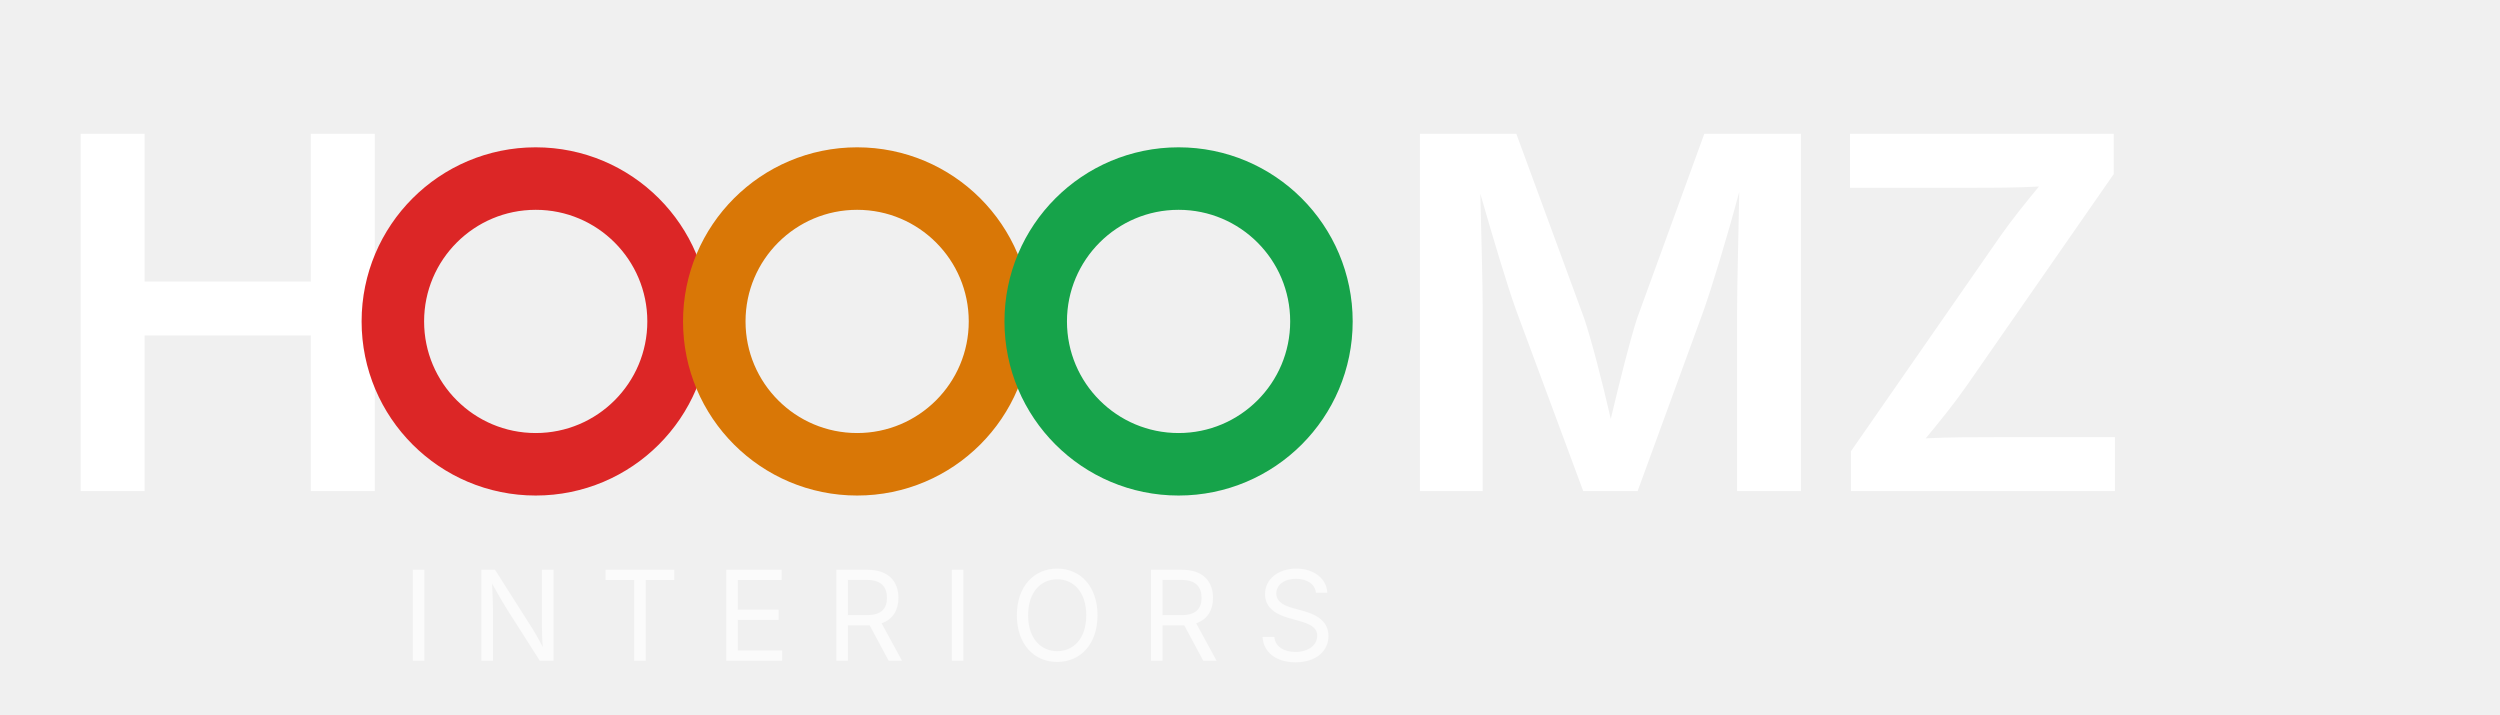
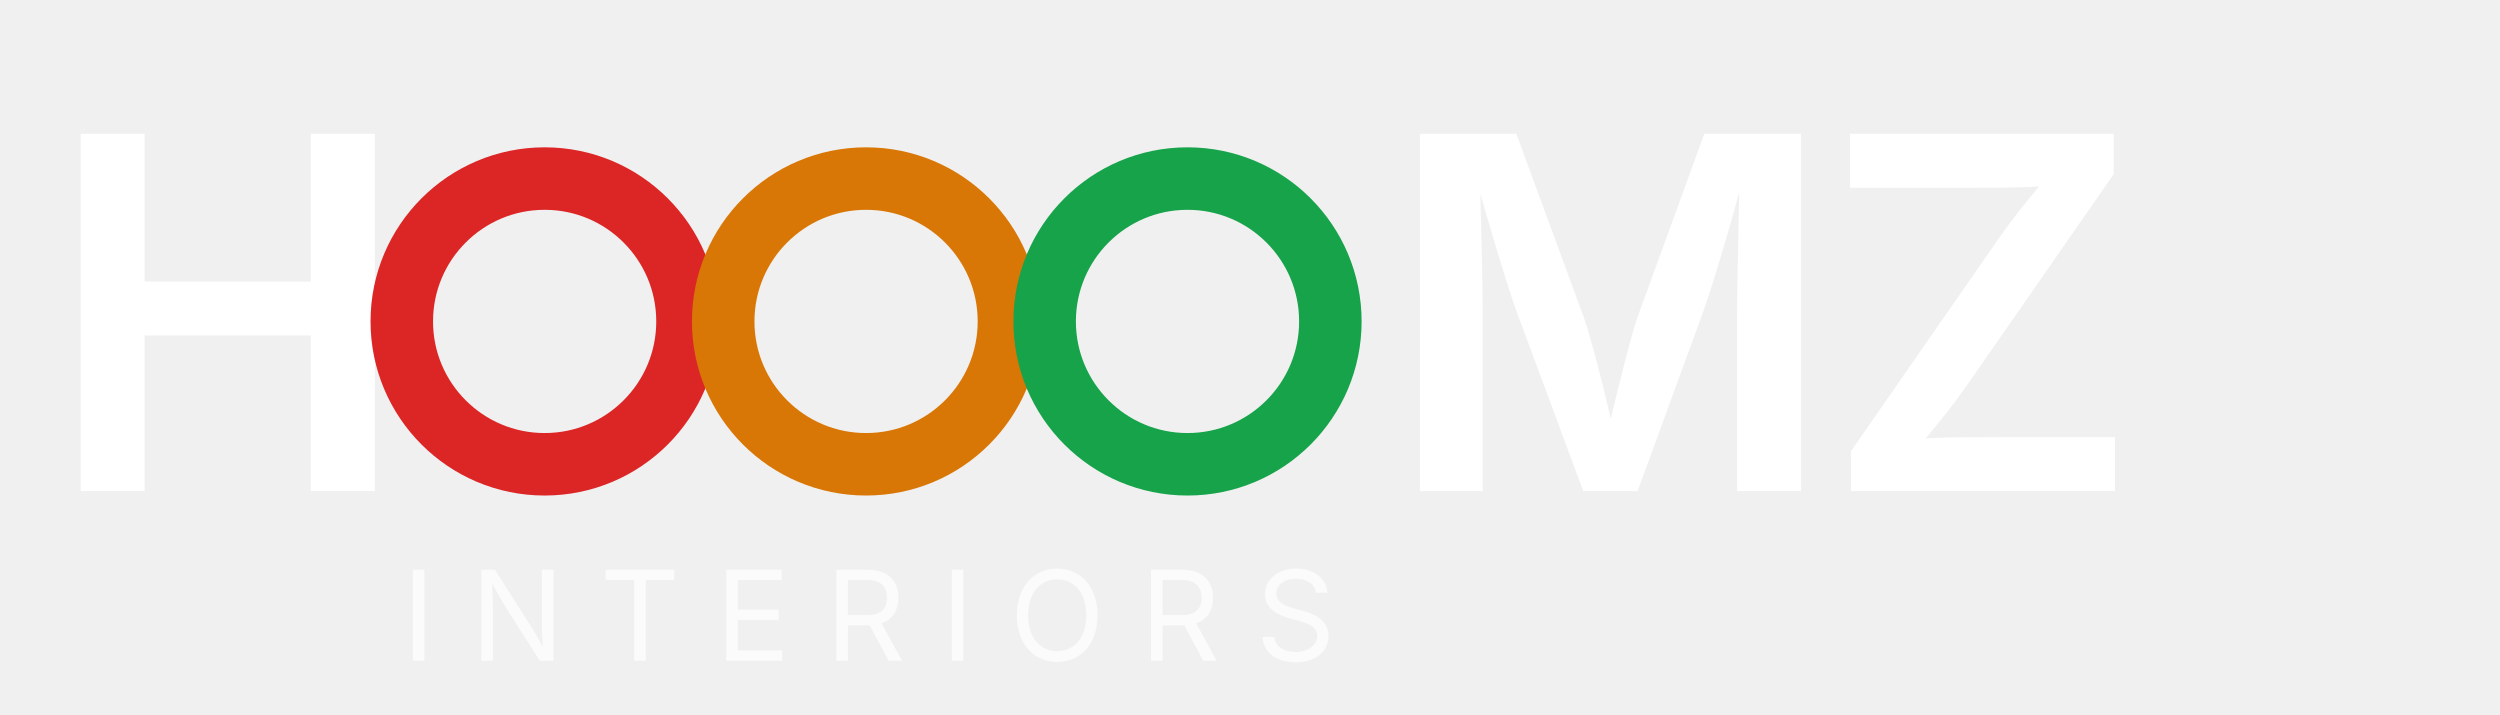
<svg xmlns="http://www.w3.org/2000/svg" viewBox="0 0 560 160">
  <text x="10" y="110" font-family="'Figtree', 'Inter', Arial, Helvetica, sans-serif" font-size="110" font-weight="600" fill="#FFFFFF" letter-spacing="-0.03em">H</text>
-   <circle cx="120" cy="72" r="32" fill="none" stroke="#DC2626" stroke-width="14" />
-   <circle cx="192" cy="72" r="32" fill="none" stroke="#D97706" stroke-width="14" />
-   <circle cx="264" cy="72" r="32" fill="none" stroke="#16A34A" stroke-width="14" />
+   <circle cx="122" cy="72" r="32" fill="none" stroke="#DC2626" stroke-width="14" />
+   <circle cx="194" cy="72" r="32" fill="none" stroke="#D97706" stroke-width="14" />
+   <circle cx="266" cy="72" r="32" fill="none" stroke="#16A34A" stroke-width="14" />
  <text x="310" y="110" font-family="'Figtree', 'Inter', Arial, Helvetica, sans-serif" font-size="110" font-weight="600" fill="#FFFFFF" letter-spacing="-0.03em">MZ</text>
  <text x="90" y="148" font-family="'Figtree', 'Inter', Arial, Helvetica, sans-serif" font-size="28" font-weight="400" fill="rgba(255,255,255,0.7)" letter-spacing="0.28em">INTERIORS</text>
</svg>
